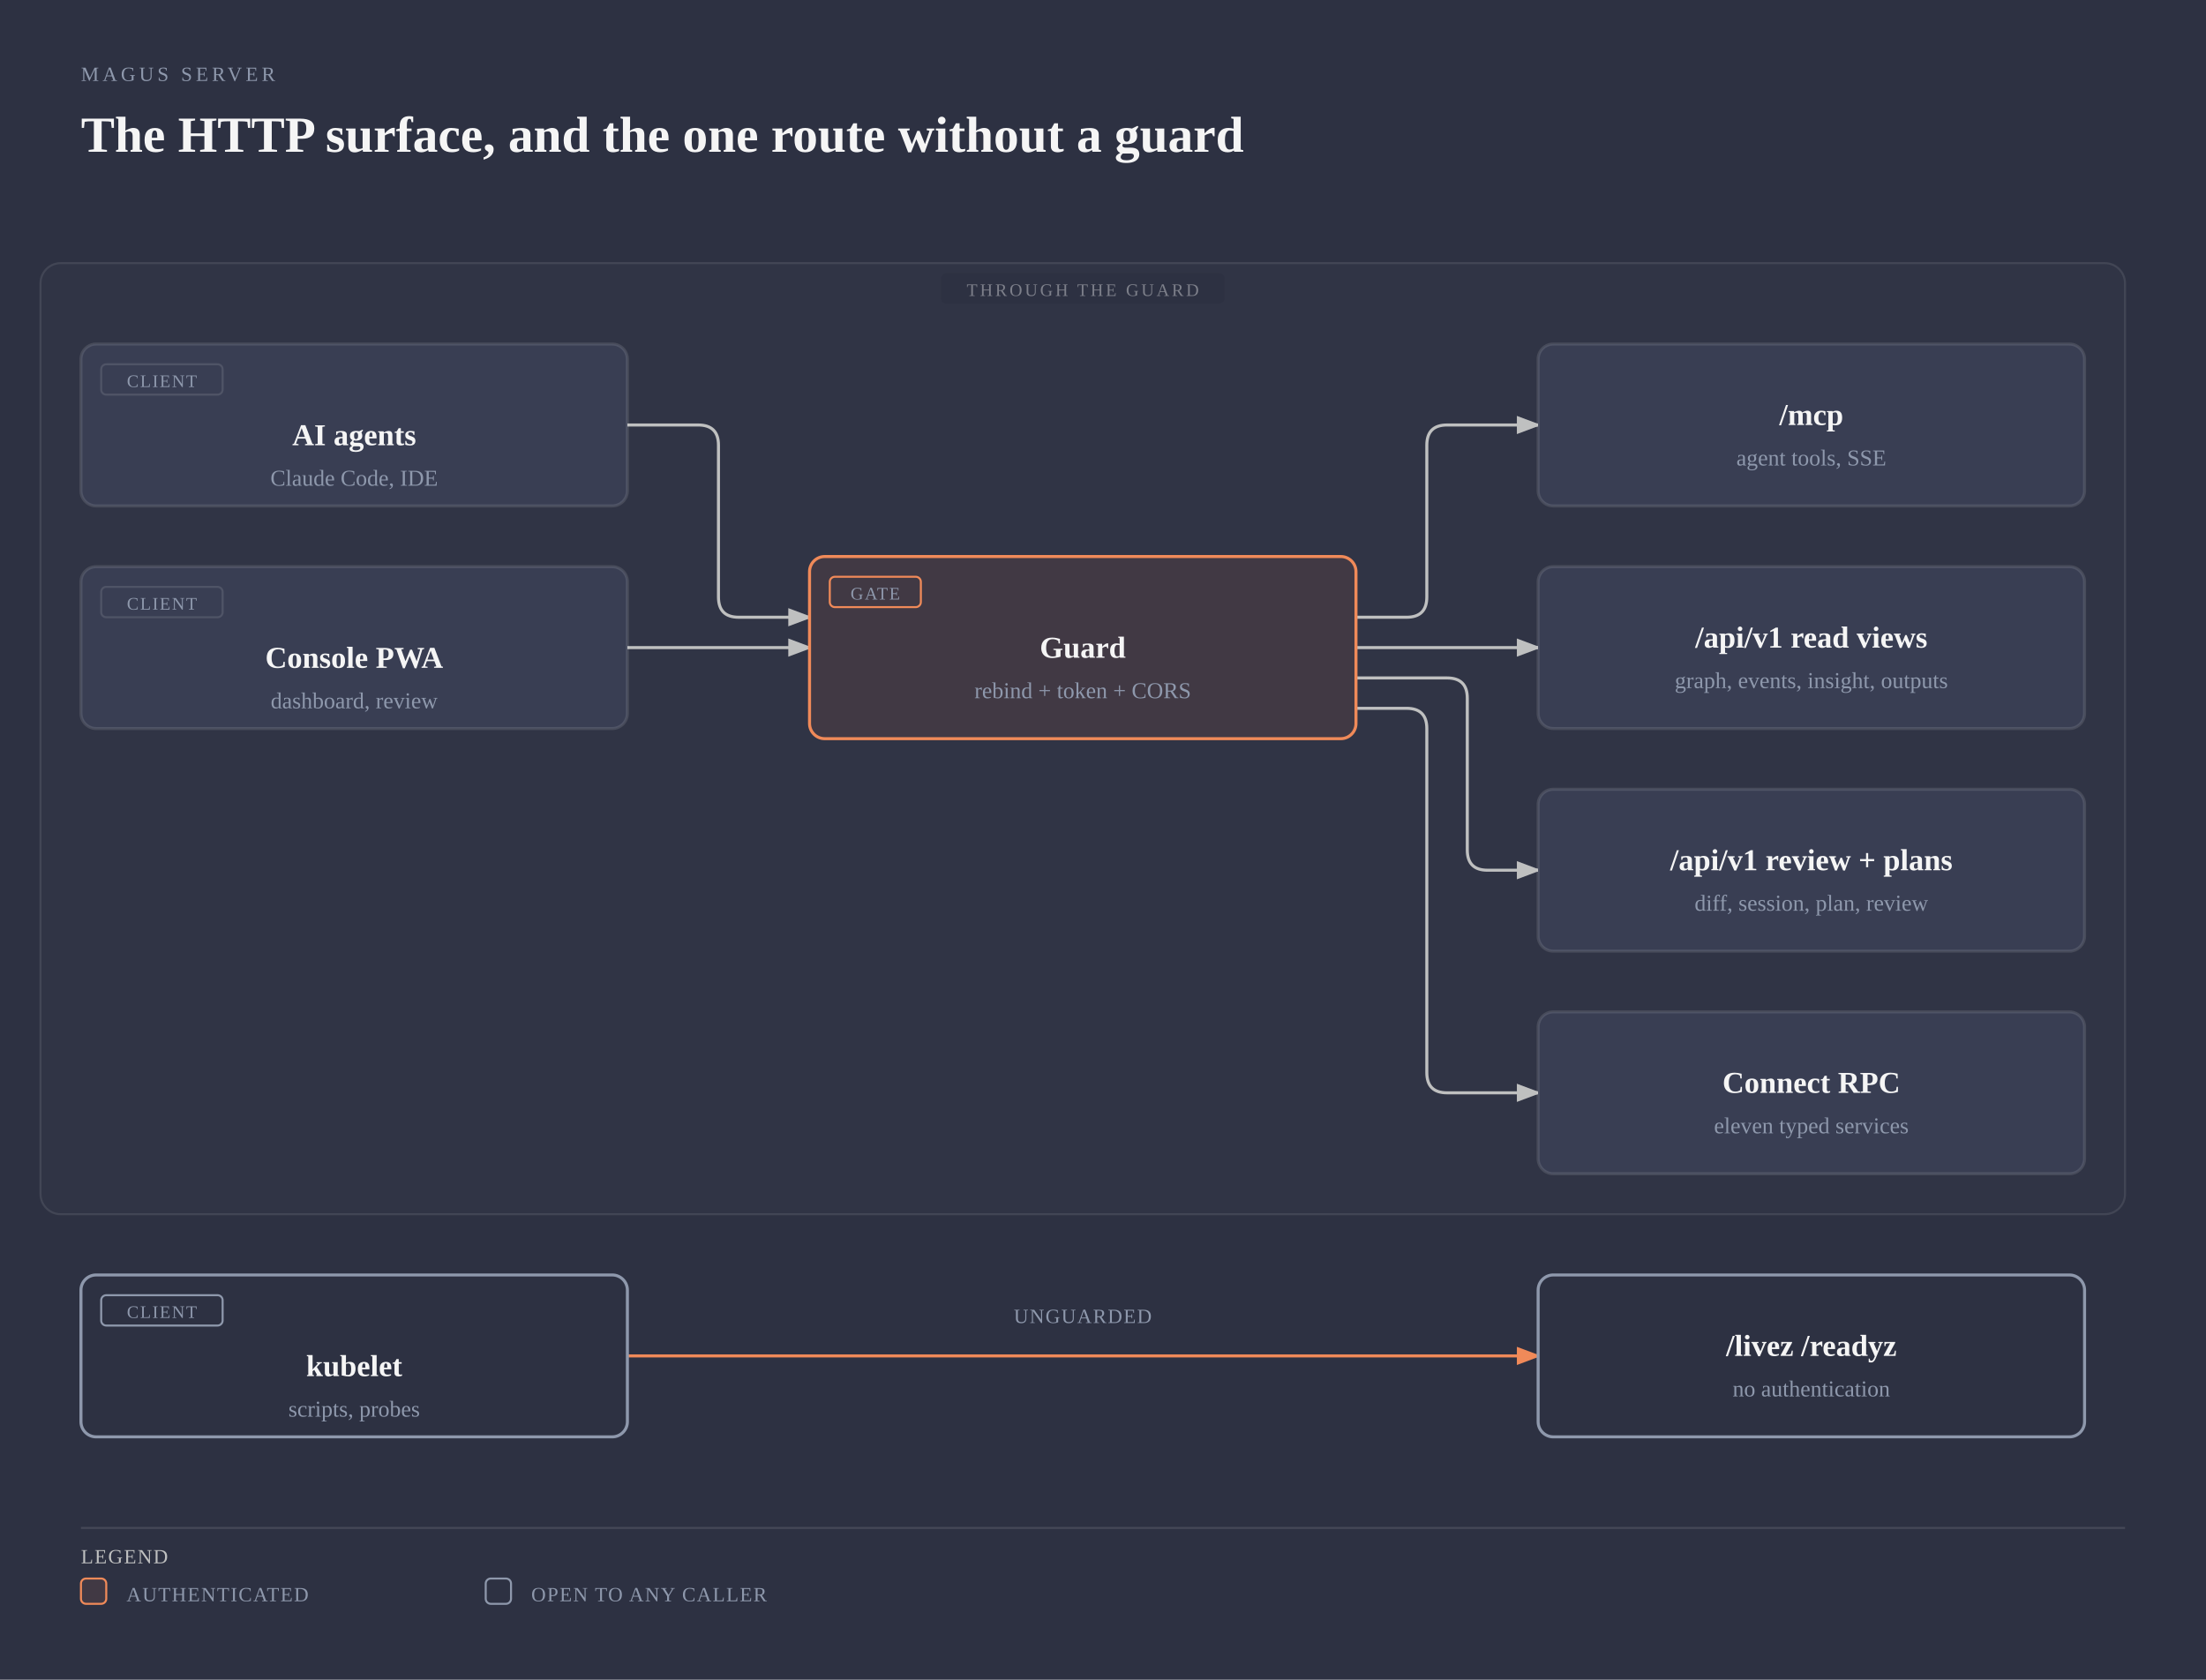
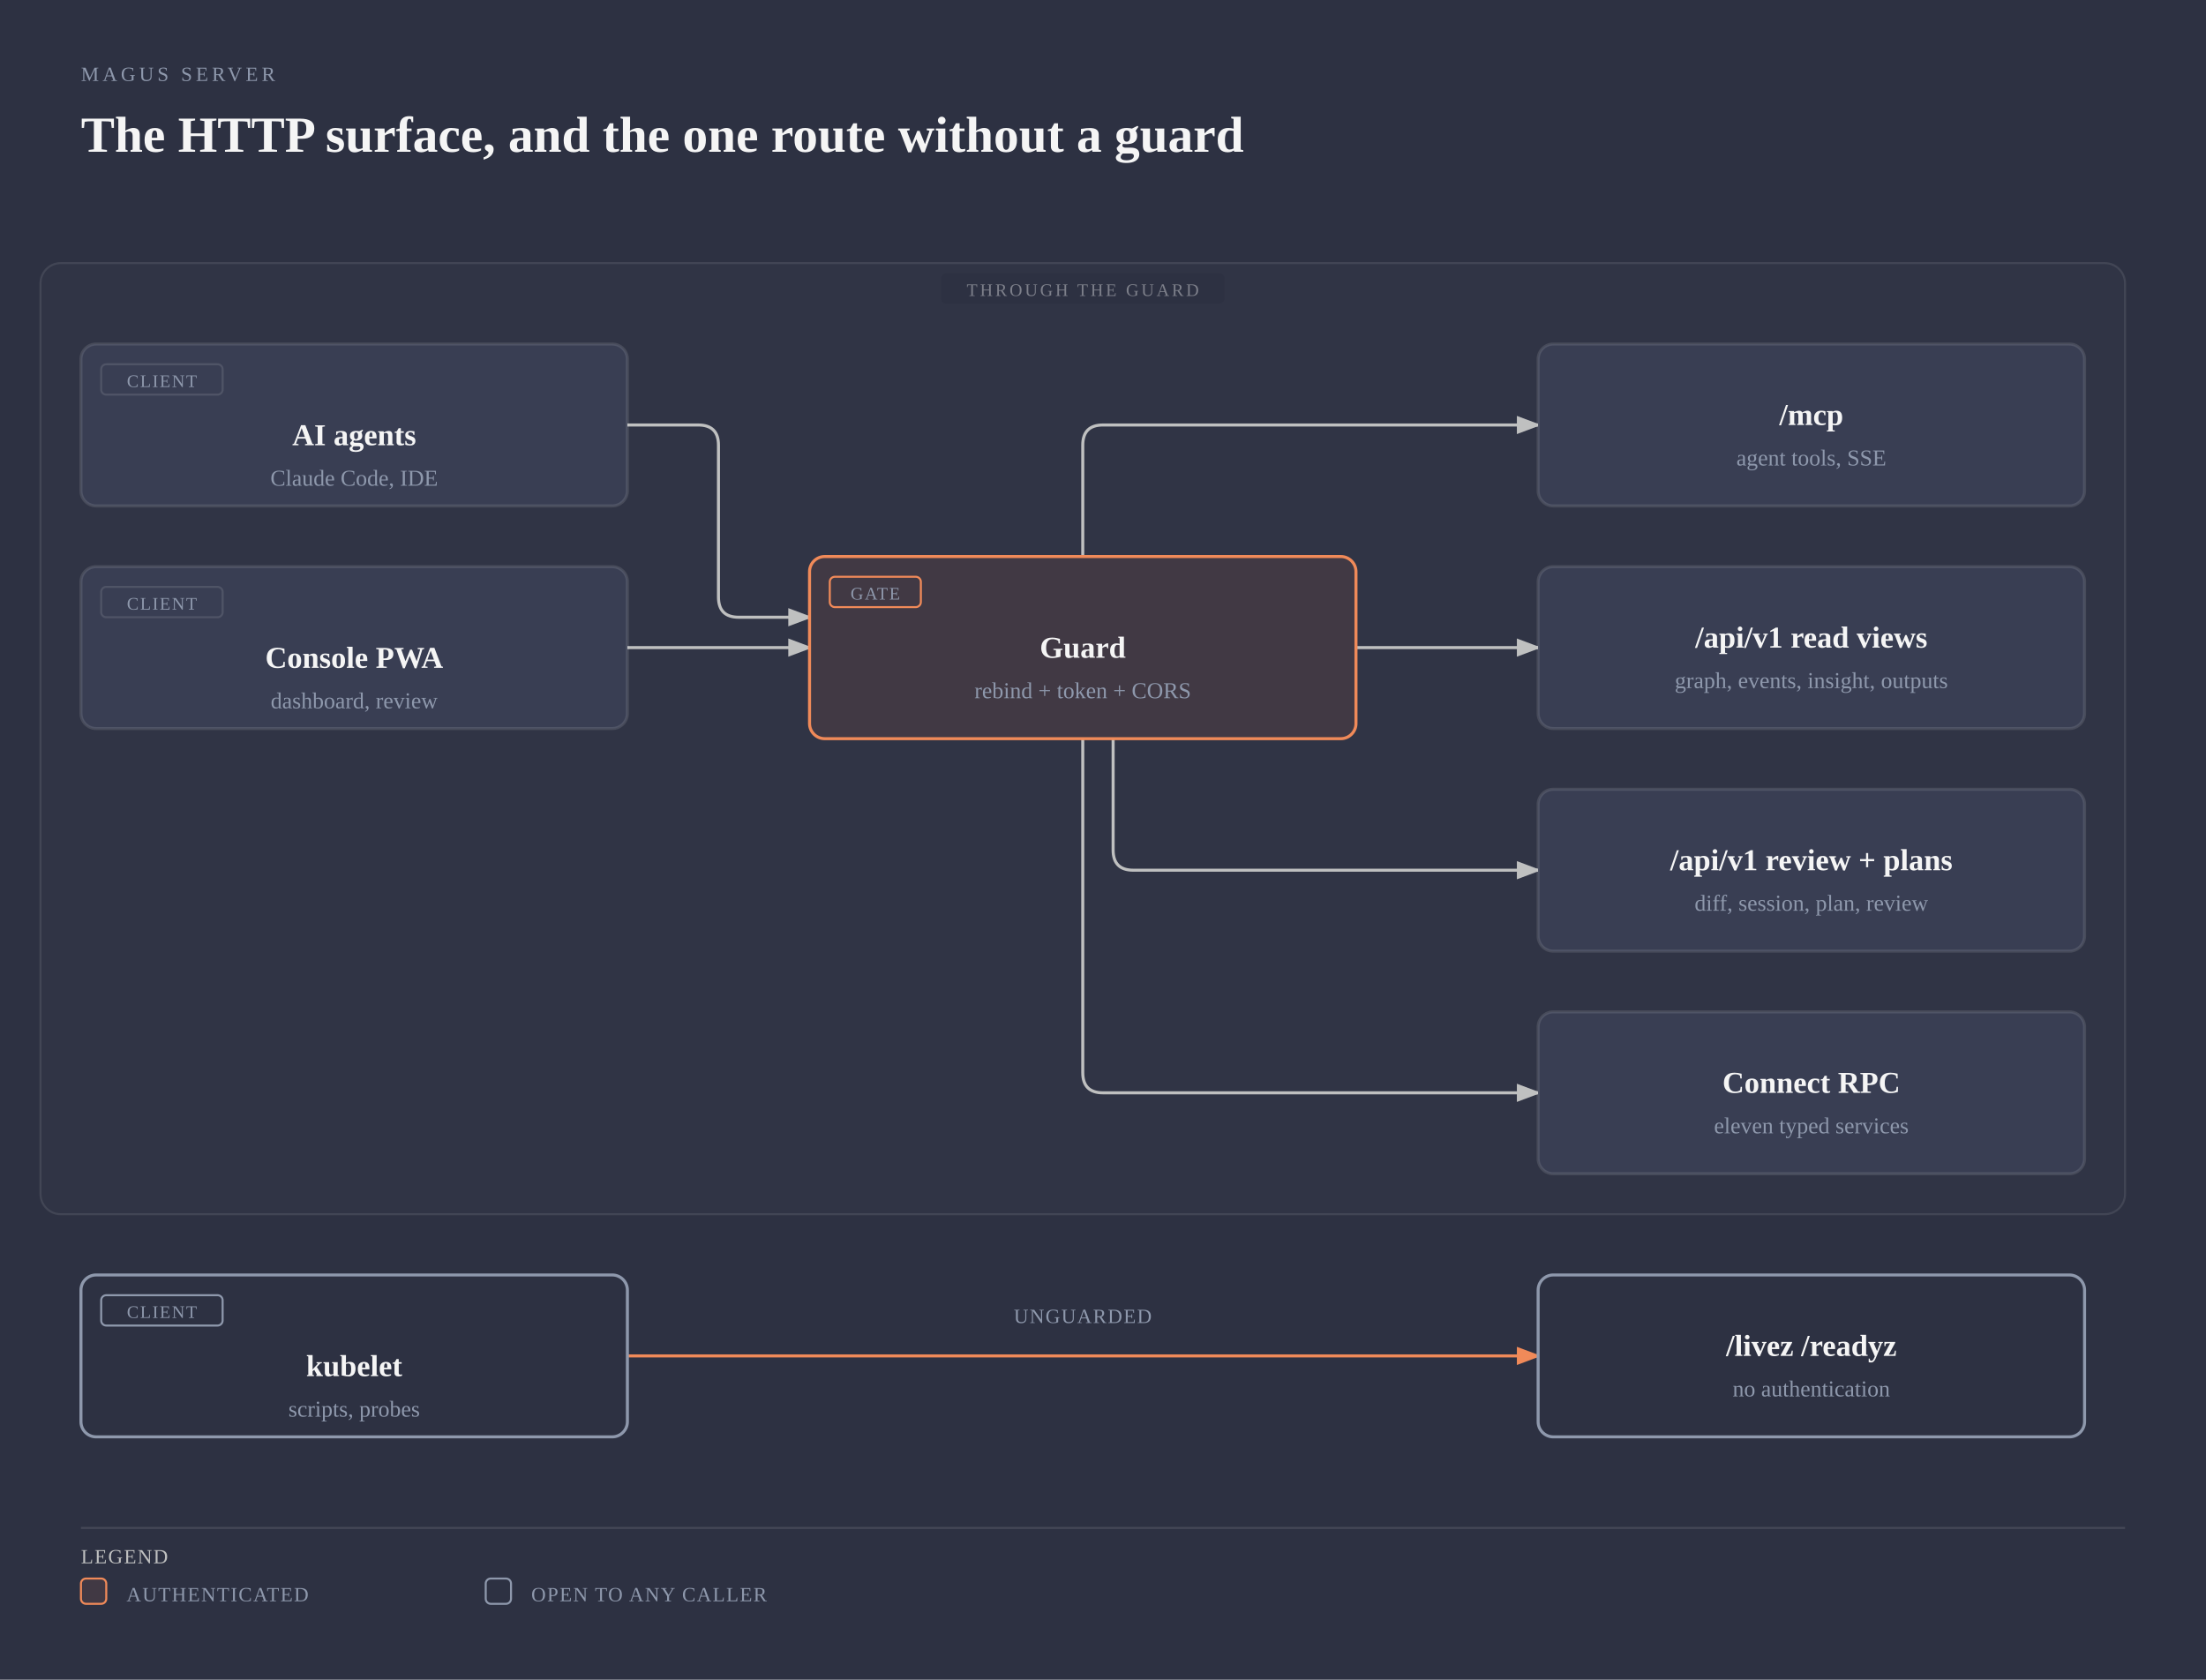
<svg xmlns="http://www.w3.org/2000/svg" viewBox="0 0 872 664" width="872" height="664" role="img" aria-labelledby="server-http-title server-http-desc" class="magus-diagram">
  <defs>
    <marker id="server-http-arrow-default" markerWidth="8" markerHeight="6" refX="7" refY="3" orient="auto">
      <polygon points="0 0, 8 3, 0 6" fill="#bfc0c0" />
    </marker>
    <marker id="server-http-arrow-accent" markerWidth="8" markerHeight="6" refX="7" refY="3" orient="auto">
      <polygon points="0 0, 8 3, 0 6" fill="#f08a59" />
    </marker>
    <marker id="server-http-arrow-link" markerWidth="8" markerHeight="6" refX="7" refY="3" orient="auto">
      <polygon points="0 0, 8 3, 0 6" fill="#6a95d8" />
    </marker>
  </defs>
  <rect width="100%" height="100%" fill="#2d3142" />
  <text x="32" y="32" fill="#8e98ac" font-size="8" font-family="var(--pico-font-family-monospace, monospace)" style="font-variant-ligatures:none" letter-spacing="0.18em">MAGUS SERVER</text>
  <text x="32" y="60" fill="#f5f5f5" font-size="20" font-weight="600" font-family="var(--pico-font-family, sans-serif)">The HTTP surface, and the one route without a guard</text>
  <g transform="translate(0,40)">
    <rect x="16" y="64" width="824" height="376" rx="8" fill="#f5f5f5" fill-opacity="0.02" stroke="#f5f5f5" stroke-opacity="0.1" stroke-width="0.8" />
    <rect x="372" y="68" width="112" height="12" rx="2" fill="#2d3142" />
    <text x="428" y="77" fill="#f5f5f5" fill-opacity="0.4" font-size="7" font-family="var(--pico-font-family-monospace, monospace)" style="font-variant-ligatures:none" text-anchor="middle" letter-spacing="0.14em">THROUGH THE GUARD</text>
-     <path data-edge="agent-&gt;guard" d="M 248 128 L 276 128 Q 284 128 284 136 L 284 196 Q 284 204 292 204 L 320 204" fill="none" stroke="#bfc0c0" stroke-width="1.2" marker-end="url(#server-http-arrow-default)" />
-     <path data-edge="console-&gt;guard" d="M 248 216 L 320 216" fill="none" stroke="#bfc0c0" stroke-width="1.2" marker-end="url(#server-http-arrow-default)" />
-     <path data-edge="guard-&gt;mcp" d="M 536 204 L 556 204 Q 564 204 564 196 L 564 136 Q 564 128 572 128 L 608 128" fill="none" stroke="#bfc0c0" stroke-width="1.2" marker-end="url(#server-http-arrow-default)" />
-     <path data-edge="guard-&gt;reads" d="M 536 216 L 608 216" fill="none" stroke="#bfc0c0" stroke-width="1.2" marker-end="url(#server-http-arrow-default)" />
-     <path data-edge="guard-&gt;review" d="M 536 228 L 572 228 Q 580 228 580 236 L 580 296 Q 580 304 588 304 L 608 304" fill="none" stroke="#bfc0c0" stroke-width="1.2" marker-end="url(#server-http-arrow-default)" />
-     <path data-edge="guard-&gt;connect" d="M 536 240 L 556 240 Q 564 240 564 248 L 564 384 Q 564 392 572 392 L 608 392" fill="none" stroke="#bfc0c0" stroke-width="1.2" marker-end="url(#server-http-arrow-default)" />
-     <path data-edge="probe-&gt;health" d="M 248 496 L 608 496" fill="none" stroke="#f08a59" stroke-width="1.2" marker-end="url(#server-http-arrow-accent)" />
+     <path data-edge="agent-&gt;guard" id="server-http-edge-agent-guard" d="M 248 128 L 276 128 Q 284 128 284 136 L 284 196 Q 284 204 292 204 L 320 204" fill="none" stroke="#bfc0c0" stroke-width="1.2" marker-end="url(#server-http-arrow-default)" />
+     <path data-edge="console-&gt;guard" id="server-http-edge-console-guard" d="M 248 216 L 320 216" fill="none" stroke="#bfc0c0" stroke-width="1.2" marker-end="url(#server-http-arrow-default)" />
+     <path data-edge="guard-&gt;mcp" id="server-http-edge-guard-mcp" d="M 428 180 L 428 136 Q 428 128 436 128 L 608 128" fill="none" stroke="#bfc0c0" stroke-width="1.2" marker-end="url(#server-http-arrow-default)" />
+     <path data-edge="guard-&gt;reads" id="server-http-edge-guard-reads" d="M 536 216 L 608 216" fill="none" stroke="#bfc0c0" stroke-width="1.2" marker-end="url(#server-http-arrow-default)" />
+     <path data-edge="guard-&gt;review" id="server-http-edge-guard-review" d="M 440 252 L 440 296 Q 440 304 448 304 L 608 304" fill="none" stroke="#bfc0c0" stroke-width="1.2" marker-end="url(#server-http-arrow-default)" />
+     <path data-edge="guard-&gt;connect" id="server-http-edge-guard-connect" d="M 428 252 L 428 384 Q 428 392 436 392 L 608 392" fill="none" stroke="#bfc0c0" stroke-width="1.2" marker-end="url(#server-http-arrow-default)" />
+     <path data-edge="probe-&gt;health" id="server-http-edge-probe-health" d="M 248 496 L 608 496" fill="none" stroke="#f08a59" stroke-width="1.2" marker-end="url(#server-http-arrow-accent)" />
    <rect x="400" y="474" width="56" height="12" rx="2" fill="#2d3142" />
    <text x="428" y="483" fill="#8e98ac" font-size="8" font-family="var(--pico-font-family-monospace, monospace)" style="font-variant-ligatures:none" text-anchor="middle" letter-spacing="0.06em">UNGUARDED</text>
    <g data-node="agent">
      <rect x="32" y="96" width="216" height="64" rx="6" fill="#2d3142" />
      <rect x="32" y="96" width="216" height="64" rx="6" fill="#393e53" stroke="rgba(245,245,245,0.12)" stroke-width="1.2" />
      <rect x="40" y="104" width="48" height="12" rx="2" fill="none" stroke="rgba(245,245,245,0.12)" stroke-width="0.8" />
      <text x="64" y="113" fill="#8e98ac" font-size="7" font-family="var(--pico-font-family-monospace, monospace)" style="font-variant-ligatures:none" text-anchor="middle" letter-spacing="0.08em">CLIENT</text>
      <text x="140" y="136" fill="#f5f5f5" font-size="12" font-weight="600" font-family="var(--pico-font-family, sans-serif)" text-anchor="middle">AI agents</text>
      <text x="140" y="152" fill="#8e98ac" font-size="9" font-family="var(--pico-font-family-monospace, monospace)" style="font-variant-ligatures:none" text-anchor="middle">Claude Code, IDE</text>
    </g>
    <g data-node="console">
      <rect x="32" y="184" width="216" height="64" rx="6" fill="#2d3142" />
      <rect x="32" y="184" width="216" height="64" rx="6" fill="#393e53" stroke="rgba(245,245,245,0.12)" stroke-width="1.2" />
      <rect x="40" y="192" width="48" height="12" rx="2" fill="none" stroke="rgba(245,245,245,0.12)" stroke-width="0.8" />
      <text x="64" y="201" fill="#8e98ac" font-size="7" font-family="var(--pico-font-family-monospace, monospace)" style="font-variant-ligatures:none" text-anchor="middle" letter-spacing="0.08em">CLIENT</text>
      <text x="140" y="224" fill="#f5f5f5" font-size="12" font-weight="600" font-family="var(--pico-font-family, sans-serif)" text-anchor="middle">Console PWA</text>
      <text x="140" y="240" fill="#8e98ac" font-size="9" font-family="var(--pico-font-family-monospace, monospace)" style="font-variant-ligatures:none" text-anchor="middle">dashboard, review</text>
    </g>
    <g data-node="probe">
      <rect x="32" y="464" width="216" height="64" rx="6" fill="#2d3142" />
      <rect x="32" y="464" width="216" height="64" rx="6" fill="#2d3142" stroke="#8e98ac" stroke-width="1.2" />
      <rect x="40" y="472" width="48" height="12" rx="2" fill="none" stroke="#8e98ac" stroke-width="0.8" />
      <text x="64" y="481" fill="#8e98ac" font-size="7" font-family="var(--pico-font-family-monospace, monospace)" style="font-variant-ligatures:none" text-anchor="middle" letter-spacing="0.08em">CLIENT</text>
      <text x="140" y="504" fill="#f5f5f5" font-size="12" font-weight="600" font-family="var(--pico-font-family, sans-serif)" text-anchor="middle">kubelet</text>
      <text x="140" y="520" fill="#8e98ac" font-size="9" font-family="var(--pico-font-family-monospace, monospace)" style="font-variant-ligatures:none" text-anchor="middle">scripts, probes</text>
    </g>
    <g data-node="guard" data-anchor="internal/httpx">
      <rect x="320" y="180" width="216" height="72" rx="6" fill="#2d3142" />
      <rect x="320" y="180" width="216" height="72" rx="6" fill="rgba(240,138,89,0.10)" stroke="#f08a59" stroke-width="1.2" />
      <rect x="328" y="188" width="36" height="12" rx="2" fill="none" stroke="#f08a59" stroke-width="0.8" />
      <text x="346" y="197" fill="#8e98ac" font-size="7" font-family="var(--pico-font-family-monospace, monospace)" style="font-variant-ligatures:none" text-anchor="middle" letter-spacing="0.08em">GATE</text>
      <text x="428" y="220" fill="#f5f5f5" font-size="12" font-weight="600" font-family="var(--pico-font-family, sans-serif)" text-anchor="middle">Guard</text>
      <text x="428" y="236" fill="#8e98ac" font-size="9" font-family="var(--pico-font-family-monospace, monospace)" style="font-variant-ligatures:none" text-anchor="middle">rebind + token + CORS</text>
    </g>
    <g data-node="mcp" data-anchor="internal/handler/mcp">
      <rect x="608" y="96" width="216" height="64" rx="6" fill="#2d3142" />
      <rect x="608" y="96" width="216" height="64" rx="6" fill="#393e53" stroke="rgba(245,245,245,0.12)" stroke-width="1.2" />
      <text x="716" y="128" fill="#f5f5f5" font-size="12" font-weight="600" font-family="var(--pico-font-family, sans-serif)" text-anchor="middle">/mcp</text>
      <text x="716" y="144" fill="#8e98ac" font-size="9" font-family="var(--pico-font-family-monospace, monospace)" style="font-variant-ligatures:none" text-anchor="middle">agent tools, SSE</text>
    </g>
    <g data-node="reads" data-anchor="internal/handler/graph">
      <rect x="608" y="184" width="216" height="64" rx="6" fill="#2d3142" />
      <rect x="608" y="184" width="216" height="64" rx="6" fill="#393e53" stroke="rgba(245,245,245,0.12)" stroke-width="1.2" />
      <text x="716" y="216" fill="#f5f5f5" font-size="12" font-weight="600" font-family="var(--pico-font-family, sans-serif)" text-anchor="middle">/api/v1 read views</text>
      <text x="716" y="232" fill="#8e98ac" font-size="9" font-family="var(--pico-font-family-monospace, monospace)" style="font-variant-ligatures:none" text-anchor="middle">graph, events, insight, outputs</text>
    </g>
    <g data-node="review" data-anchor="internal/handler/status">
      <rect x="608" y="272" width="216" height="64" rx="6" fill="#2d3142" />
      <rect x="608" y="272" width="216" height="64" rx="6" fill="#393e53" stroke="rgba(245,245,245,0.12)" stroke-width="1.2" />
      <text x="716" y="304" fill="#f5f5f5" font-size="12" font-weight="600" font-family="var(--pico-font-family, sans-serif)" text-anchor="middle">/api/v1 review + plans</text>
      <text x="716" y="320" fill="#8e98ac" font-size="9" font-family="var(--pico-font-family-monospace, monospace)" style="font-variant-ligatures:none" text-anchor="middle">diff, session, plan, review</text>
    </g>
    <g data-node="connect" data-anchor="internal/handler/metrics">
      <rect x="608" y="360" width="216" height="64" rx="6" fill="#2d3142" />
      <rect x="608" y="360" width="216" height="64" rx="6" fill="#393e53" stroke="rgba(245,245,245,0.12)" stroke-width="1.2" />
      <text x="716" y="392" fill="#f5f5f5" font-size="12" font-weight="600" font-family="var(--pico-font-family, sans-serif)" text-anchor="middle">Connect RPC</text>
      <text x="716" y="408" fill="#8e98ac" font-size="9" font-family="var(--pico-font-family-monospace, monospace)" style="font-variant-ligatures:none" text-anchor="middle">eleven typed services</text>
    </g>
    <g data-node="health" data-anchor="internal/server">
      <rect x="608" y="464" width="216" height="64" rx="6" fill="#2d3142" />
      <rect x="608" y="464" width="216" height="64" rx="6" fill="#2d3142" stroke="#8e98ac" stroke-width="1.2" />
      <text x="716" y="496" fill="#f5f5f5" font-size="12" font-weight="600" font-family="var(--pico-font-family, sans-serif)" text-anchor="middle">/livez /readyz</text>
      <text x="716" y="512" fill="#8e98ac" font-size="9" font-family="var(--pico-font-family-monospace, monospace)" style="font-variant-ligatures:none" text-anchor="middle">no authentication</text>
    </g>
    <line x1="32" y1="564" x2="840" y2="564" stroke="rgba(245,245,245,0.12)" stroke-width="0.8" />
    <text x="32" y="578" fill="#bfc0c0" font-size="8" font-family="var(--pico-font-family-monospace, monospace)" style="font-variant-ligatures:none" letter-spacing="0.06em">LEGEND</text>
    <rect x="32" y="584" width="10" height="10" rx="2" fill="rgba(240,138,89,0.10)" stroke="#f08a59" stroke-width="0.8" />
    <text x="50" y="593" fill="#8e98ac" font-size="8" font-family="var(--pico-font-family-monospace, monospace)" style="font-variant-ligatures:none" letter-spacing="0.06em">AUTHENTICATED</text>
    <rect x="192" y="584" width="10" height="10" rx="2" fill="#2d3142" stroke="#8e98ac" stroke-width="0.8" />
    <text x="210" y="593" fill="#8e98ac" font-size="8" font-family="var(--pico-font-family-monospace, monospace)" style="font-variant-ligatures:none" letter-spacing="0.06em">OPEN TO ANY CALLER</text>
  </g>
</svg>
